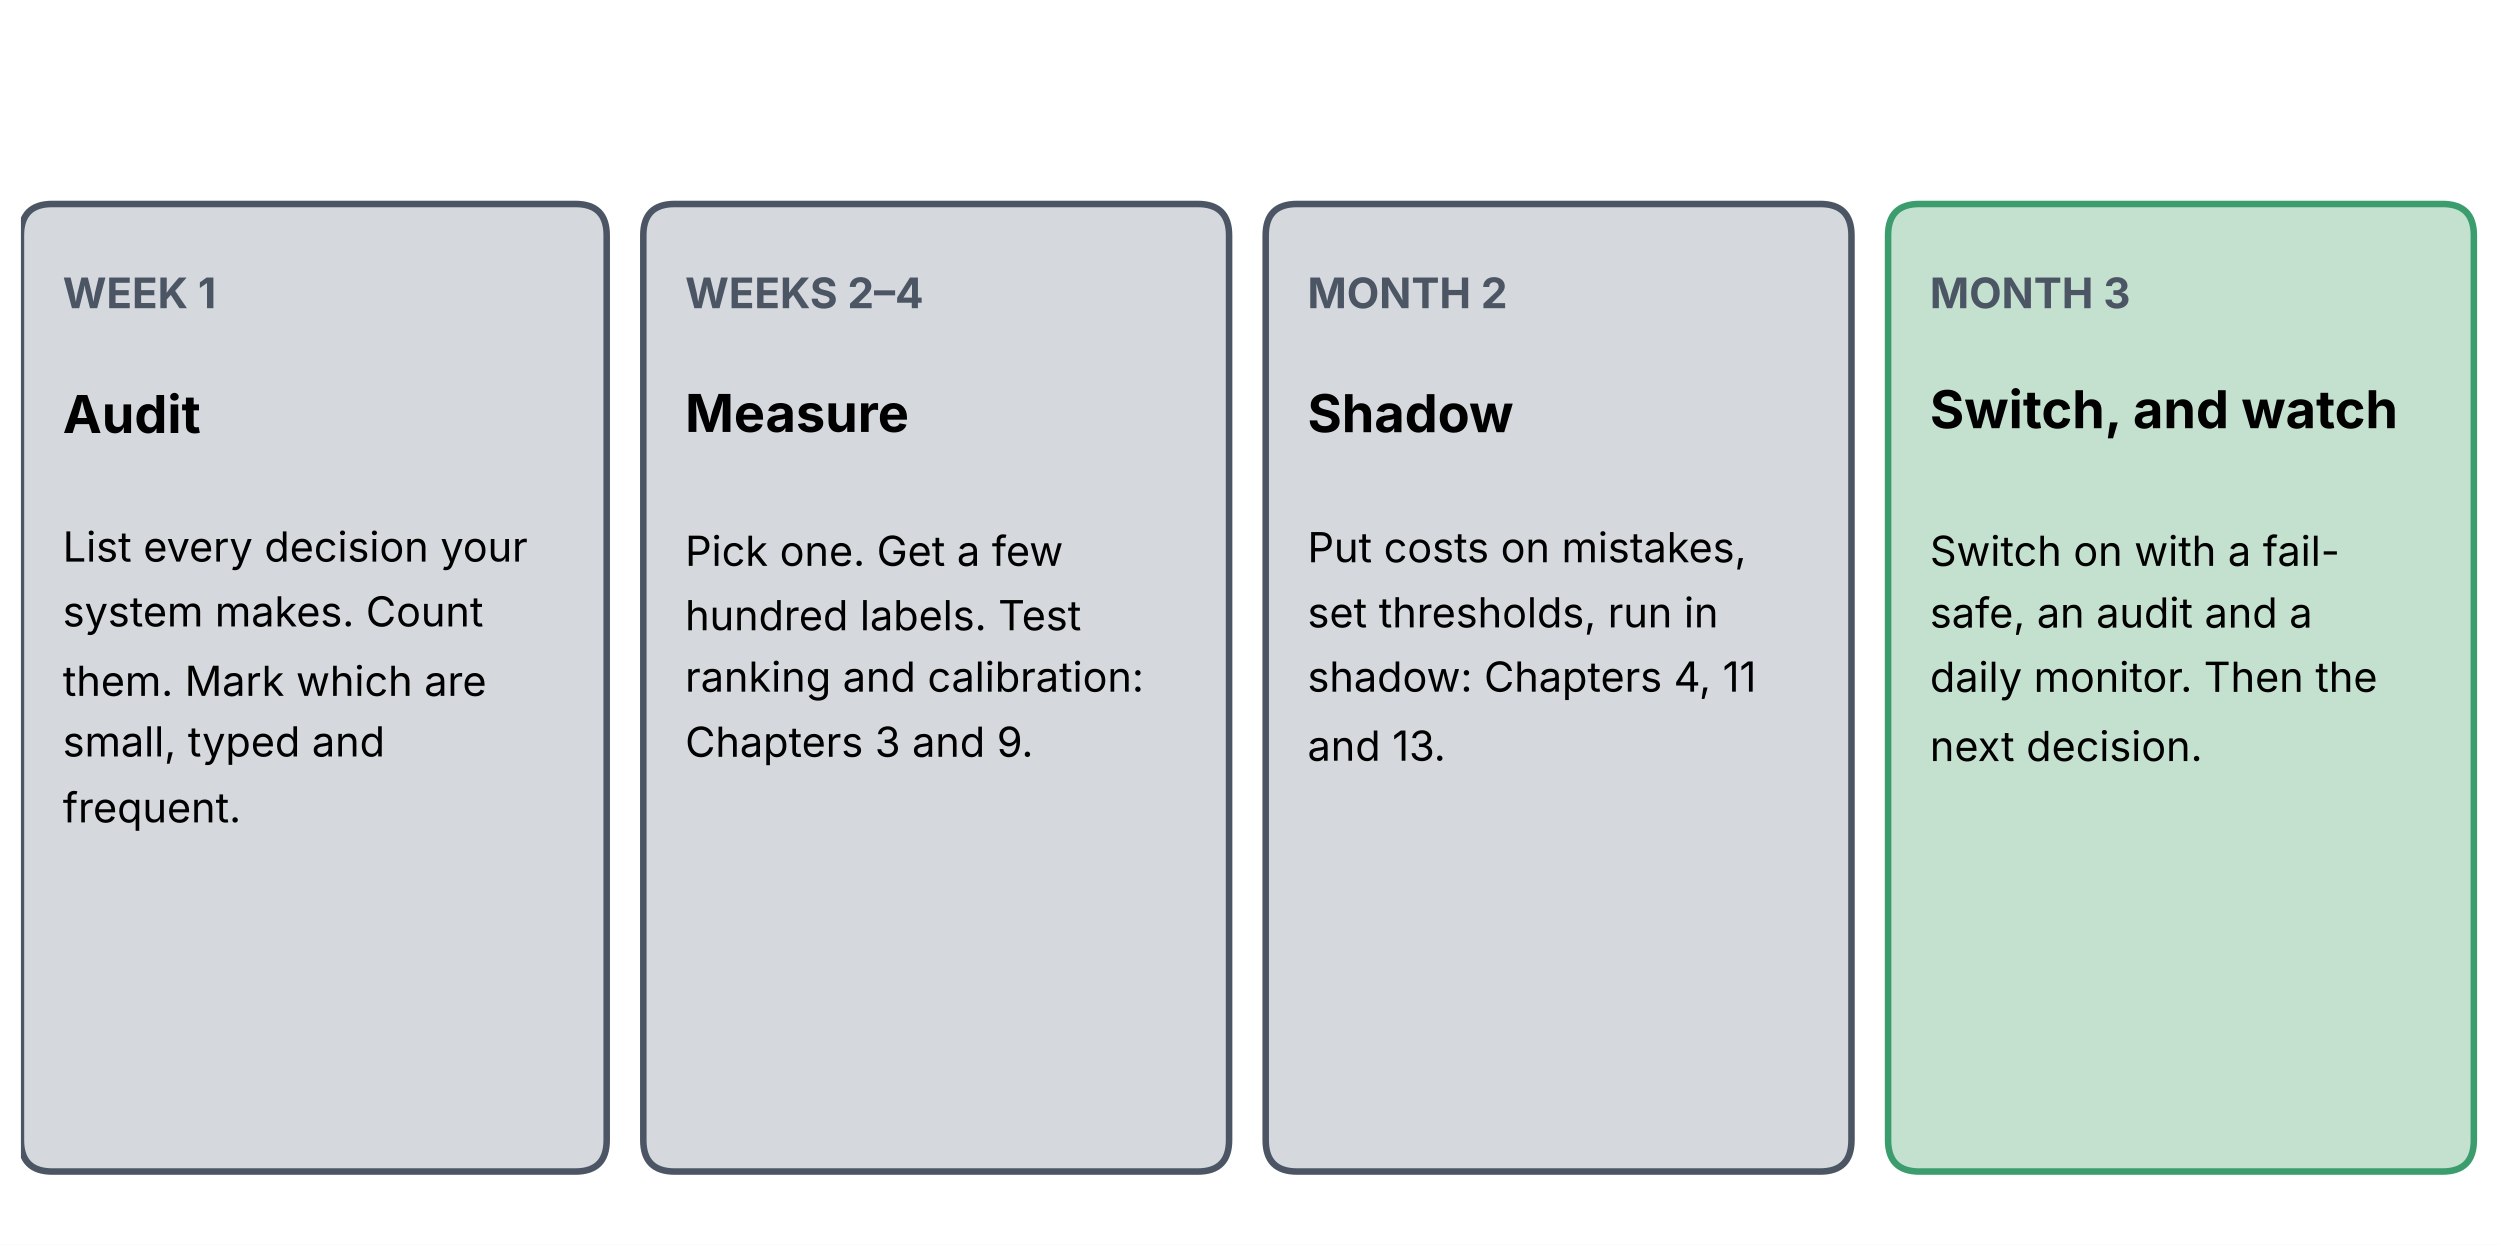
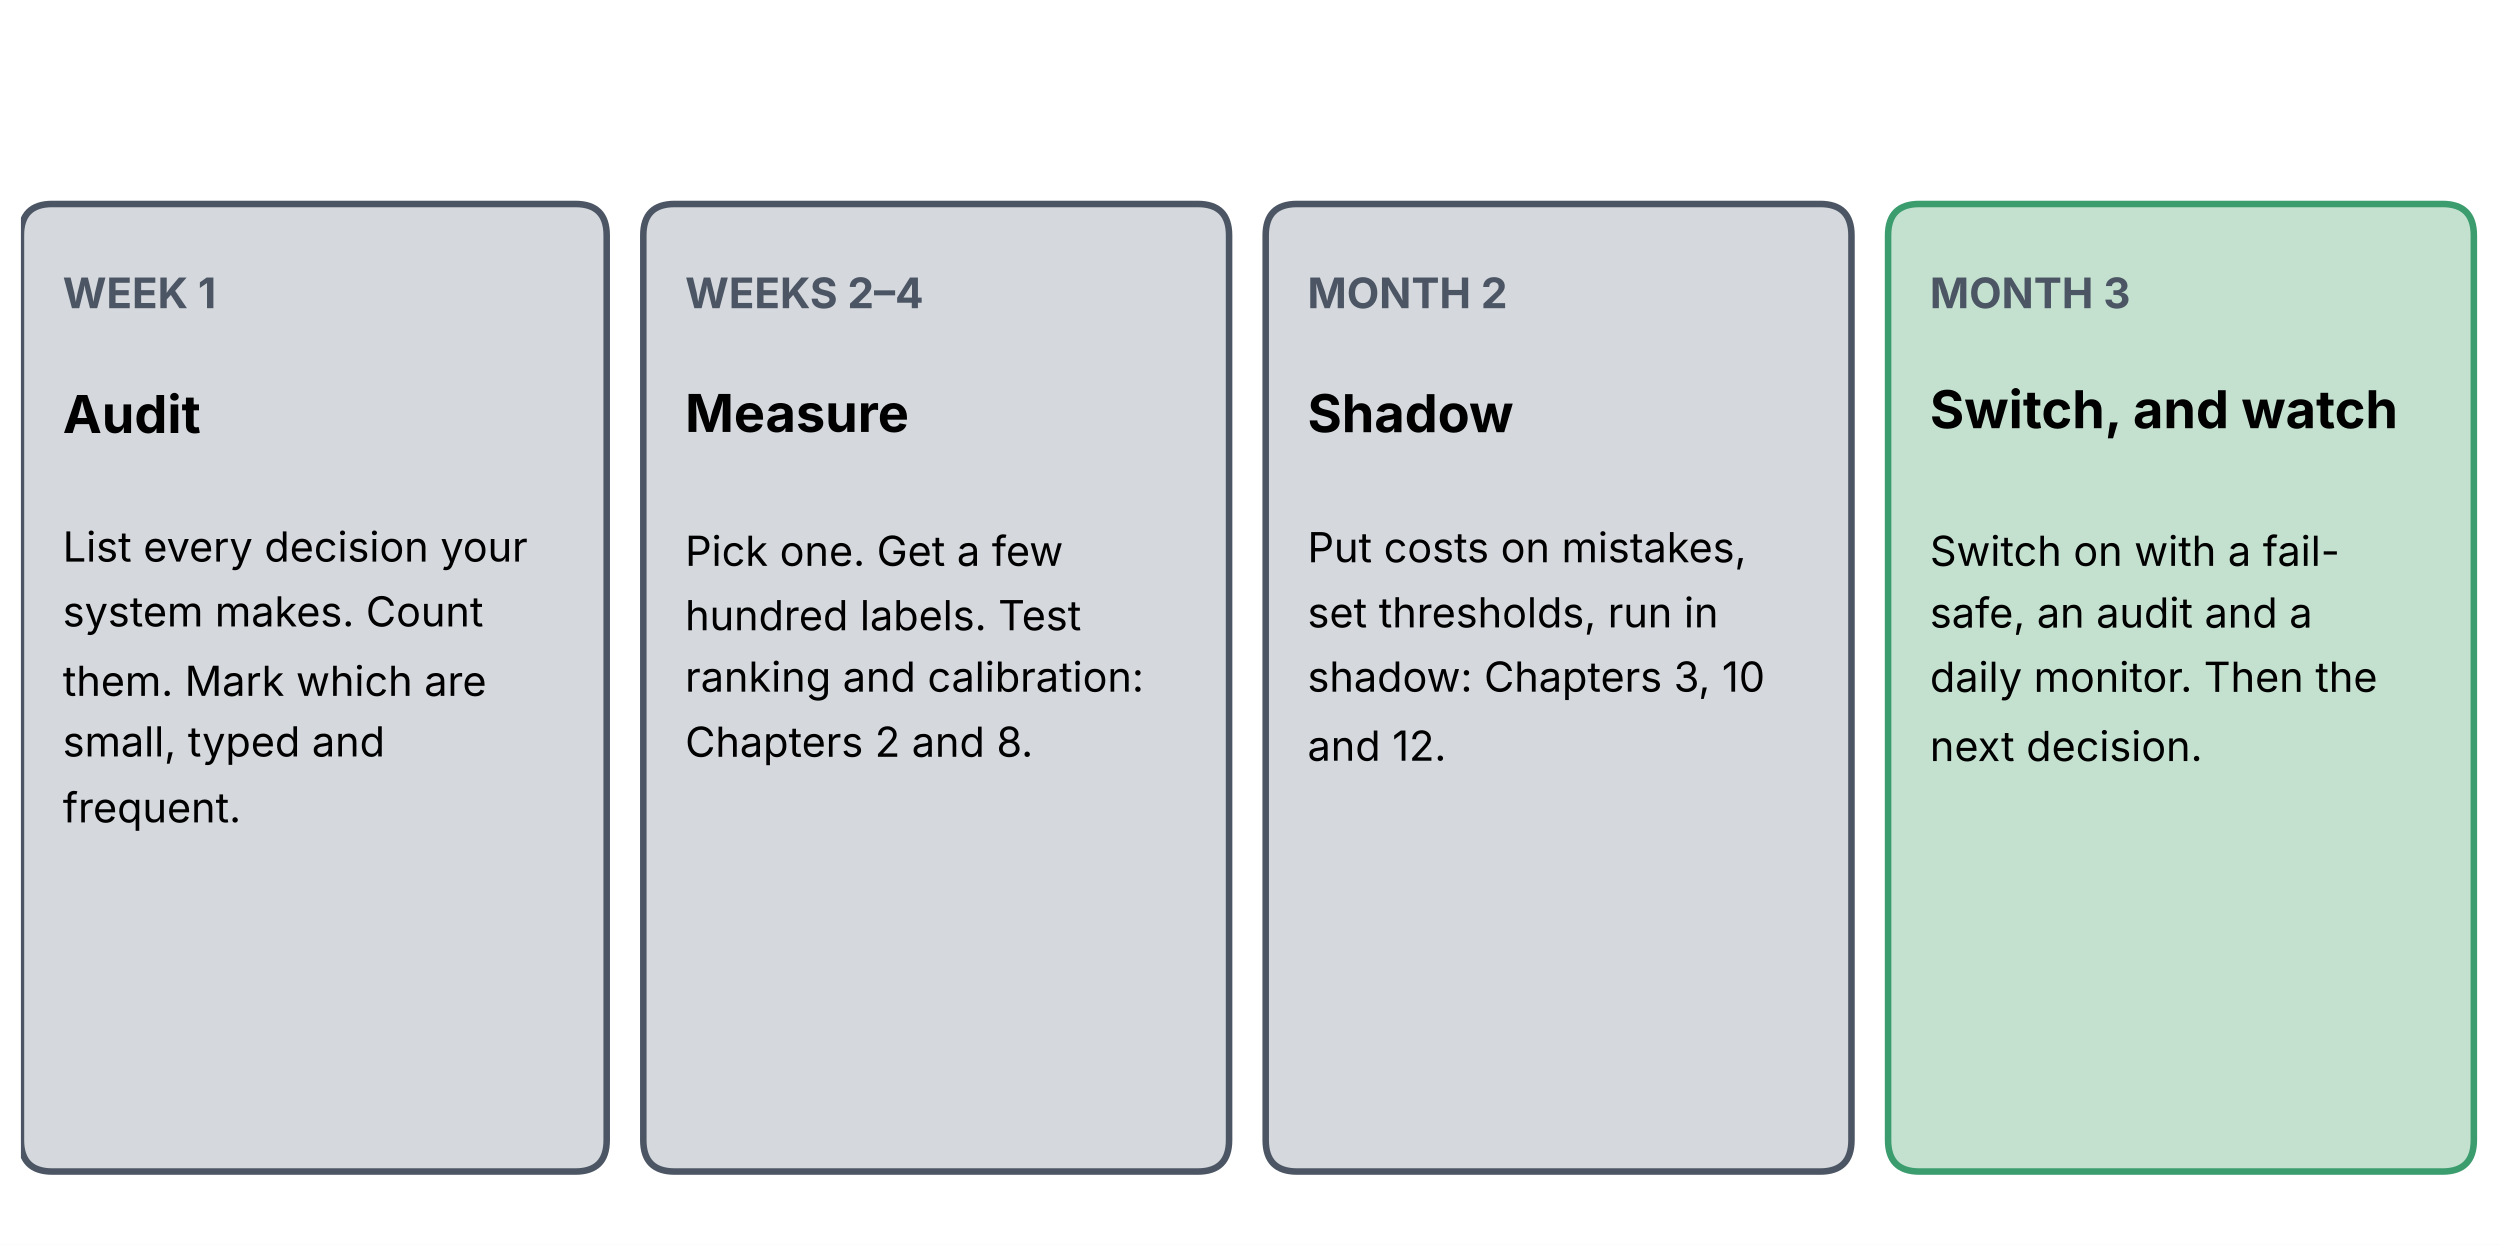
<svg xmlns="http://www.w3.org/2000/svg" width="344.16pt" height="171.36pt" viewBox="0 0 344.16 171.36" version="1.1">
  <defs>
    <style type="text/css">*{stroke-linejoin: round; stroke-linecap: butt}</style>
  </defs>
  <g id="figure_1">
    <g id="patch_1">
      <path d="M 0 171.36  L 344.16 171.36  L 344.16 0  L 0 0  z " style="fill: #ffffff" />
    </g>
    <g id="axes_1">
      <g id="patch_2">
-         <path d="M 7.2 161.28  L 79.2 161.28  Q 83.52 161.28 83.52 156.96  L 83.52 32.4  Q 83.52 28.08 79.2 28.08  L 7.2 28.08  Q 2.88 28.08 2.88 32.4  L 2.88 156.96  Q 2.88 161.28 7.2 161.28  z " clip-path="url(#pd4c41e5faf)" style="fill: #d5d8dd; stroke: #4b5563; stroke-width: 0.9; stroke-linejoin: miter" />
+         <path d="M 7.2 161.28  L 79.2 161.28  Q 83.52 161.28 83.52 156.96  L 83.52 32.4  Q 83.52 28.08 79.2 28.08  L 7.2 28.08  Q 2.88 28.08 2.88 32.4  L 2.88 156.96  Q 2.88 161.28 7.2 161.28  z " clip-path="url(#pfaf1840fc1)" style="fill: #d5d8dd; stroke: #4b5563; stroke-width: 0.9; stroke-linejoin: miter" />
      </g>
      <g id="patch_3">
-         <path d="M 92.88 161.28  L 164.88 161.28  Q 169.2 161.28 169.2 156.96  L 169.2 32.4  Q 169.2 28.08 164.88 28.08  L 92.88 28.08  Q 88.56 28.08 88.56 32.4  L 88.56 156.96  Q 88.56 161.28 92.88 161.28  z " clip-path="url(#pd4c41e5faf)" style="fill: #d5d8dd; stroke: #4b5563; stroke-width: 0.9; stroke-linejoin: miter" />
+         <path d="M 92.88 161.28  L 164.88 161.28  Q 169.2 161.28 169.2 156.96  L 169.2 32.4  Q 169.2 28.08 164.88 28.08  L 92.88 28.08  Q 88.56 28.08 88.56 32.4  L 88.56 156.96  Q 88.56 161.28 92.88 161.28  z " clip-path="url(#pfaf1840fc1)" style="fill: #d5d8dd; stroke: #4b5563; stroke-width: 0.9; stroke-linejoin: miter" />
      </g>
      <g id="patch_4">
-         <path d="M 178.56 161.28  L 250.56 161.28  Q 254.88 161.28 254.88 156.96  L 254.88 32.4  Q 254.88 28.08 250.56 28.08  L 178.56 28.08  Q 174.24 28.08 174.24 32.4  L 174.24 156.96  Q 174.24 161.28 178.56 161.28  z " clip-path="url(#pd4c41e5faf)" style="fill: #d5d8dd; stroke: #4b5563; stroke-width: 0.9; stroke-linejoin: miter" />
+         <path d="M 178.56 161.28  L 250.56 161.28  Q 254.88 161.28 254.88 156.96  L 254.88 32.4  Q 254.88 28.08 250.56 28.08  L 178.56 28.08  Q 174.24 28.08 174.24 32.4  L 174.24 156.96  Q 174.24 161.28 178.56 161.28  z " clip-path="url(#pfaf1840fc1)" style="fill: #d5d8dd; stroke: #4b5563; stroke-width: 0.9; stroke-linejoin: miter" />
      </g>
      <g id="patch_5">
-         <path d="M 264.24 161.28  L 336.24 161.28  Q 340.56 161.28 340.56 156.96  L 340.56 32.4  Q 340.56 28.08 336.24 28.08  L 264.24 28.08  Q 259.92 28.08 259.92 32.4  L 259.92 156.96  Q 259.92 161.28 264.24 161.28  z " clip-path="url(#pd4c41e5faf)" style="fill: #c4e1d0; stroke: #3b9c6e; stroke-width: 0.9; stroke-linejoin: miter" />
+         <path d="M 264.24 161.28  L 336.24 161.28  Q 340.56 161.28 340.56 156.96  L 340.56 32.4  Q 340.56 28.08 336.24 28.08  L 264.24 28.08  Q 259.92 28.08 259.92 32.4  L 259.92 156.96  Q 259.92 161.28 264.24 161.28  z " clip-path="url(#pfaf1840fc1)" style="fill: #c4e1d0; stroke: #3b9c6e; stroke-width: 0.9; stroke-linejoin: miter" />
      </g>
      <g id="text_1">
        <text style="font-weight: 700; font-size: 5.8px; font-family: 'Inter'; text-anchor: start; fill: #4b5563" x="8.64" y="42.43" transform="rotate(-0 8.64 42.42975)">WEEK 1</text>
      </g>
      <g id="text_2">
        <text style="font-weight: 700; font-size: 7.2px; font-family: 'Inter'; text-anchor: start" x="8.64" y="59.61" transform="rotate(-0 8.64 59.61037)">Audit</text>
      </g>
      <g id="text_3">
        <text style="font-size: 5.7px; font-family: 'Inter'" transform="translate(8.64 77.3117)">List every decision your</text>
        <text style="font-size: 5.7px; font-family: 'Inter'" transform="translate(8.64 86.23744)">system makes. Count</text>
        <text style="font-size: 5.7px; font-family: 'Inter'" transform="translate(8.64 95.79996)">them. Mark which are</text>
        <text style="font-size: 5.7px; font-family: 'Inter'" transform="translate(8.64 104.141)">small, typed and</text>
        <text style="font-size: 5.7px; font-family: 'Inter'" transform="translate(8.64 113.2155)">frequent.</text>
      </g>
      <g id="text_4">
        <text style="font-weight: 700; font-size: 5.8px; font-family: 'Inter'; text-anchor: start; fill: #4b5563" x="94.32" y="42.427" transform="rotate(-0 94.32 42.42703)">WEEKS 2–4</text>
      </g>
      <g id="text_5">
        <text style="font-weight: 700; font-size: 7.2px; font-family: 'Inter'; text-anchor: start" x="94.32" y="59.46" transform="rotate(-0 94.32 59.46019)">Measure</text>
      </g>
      <g id="text_6">
        <text style="font-size: 5.7px; font-family: 'Inter'" transform="translate(94.32 77.89773)">Pick one. Get a few</text>
        <text style="font-size: 5.7px; font-family: 'Inter'" transform="translate(94.32 86.76602)">hundred labels. Test</text>
        <text style="font-size: 5.7px; font-family: 'Inter'" transform="translate(94.32 95.22106)">ranking and calibration:</text>
-         <text style="font-size: 5.7px; font-family: 'Inter'" transform="translate(94.32 104.1842)">Chapters 3 and 9.</text>
+         <text style="font-size: 5.7px; font-family: 'Inter'" transform="translate(94.32 104.1802)">Chapters 2 and 8.</text>
      </g>
      <g id="text_7">
        <text style="font-weight: 700; font-size: 5.8px; font-family: 'Inter'; text-anchor: start; fill: #4b5563" x="180" y="42.43" transform="rotate(-0 180 42.42975)">MONTH 2</text>
      </g>
      <g id="text_8">
        <text style="font-weight: 700; font-size: 7.2px; font-family: 'Inter'; text-anchor: start" x="180" y="59.496" transform="rotate(-0 180 59.49562)">Shadow</text>
      </g>
      <g id="text_9">
        <text style="font-size: 5.7px; font-family: 'Inter'" transform="translate(180 77.40477)">Put costs on mistakes,</text>
        <text style="font-size: 5.7px; font-family: 'Inter'" transform="translate(180 86.37058)">set thresholds, run in</text>
-         <text style="font-size: 5.7px; font-family: 'Inter'" transform="translate(180 95.21438)">shadow: Chapters 4, 11</text>
-         <text style="font-size: 5.7px; font-family: 'Inter'" transform="translate(180 104.7257)">and 13.</text>
+         <text style="font-size: 5.7px; font-family: 'Inter'" transform="translate(180 95.21438)">shadow: Chapters 3, 10</text>
+         <text style="font-size: 5.7px; font-family: 'Inter'" transform="translate(180 104.7257)">and 12.</text>
      </g>
      <g id="text_10">
        <text style="font-weight: 700; font-size: 5.8px; font-family: 'Inter'; text-anchor: start; fill: #4b5563" x="265.68" y="42.43" transform="rotate(-0 265.68 42.42975)">MONTH 3</text>
      </g>
      <g id="text_11">
        <text style="font-weight: 700; font-size: 7.2px; font-family: 'Inter'; text-anchor: start" x="265.68" y="58.949" transform="rotate(-0 265.68 58.94944)">Switch, and watch</text>
      </g>
      <g id="text_12">
        <text style="font-size: 5.7px; font-family: 'Inter'" transform="translate(265.68 77.89773)">Switch on with a fail-</text>
        <text style="font-size: 5.7px; font-family: 'Inter'" transform="translate(265.68 86.39997)">safe, an audit and a</text>
        <text style="font-size: 5.7px; font-family: 'Inter'" transform="translate(265.68 95.24332)">daily monitor. Then the</text>
        <text style="font-size: 5.7px; font-family: 'Inter'" transform="translate(265.68 104.7684)">next decision.</text>
      </g>
    </g>
  </g>
  <defs>
-     <clipPath id="pd4c41e5faf">
+     <clipPath id="pfaf1840fc1">
      <rect x="2.88" y="2.88" width="338.4" height="165.6" />
    </clipPath>
  </defs>
</svg>
